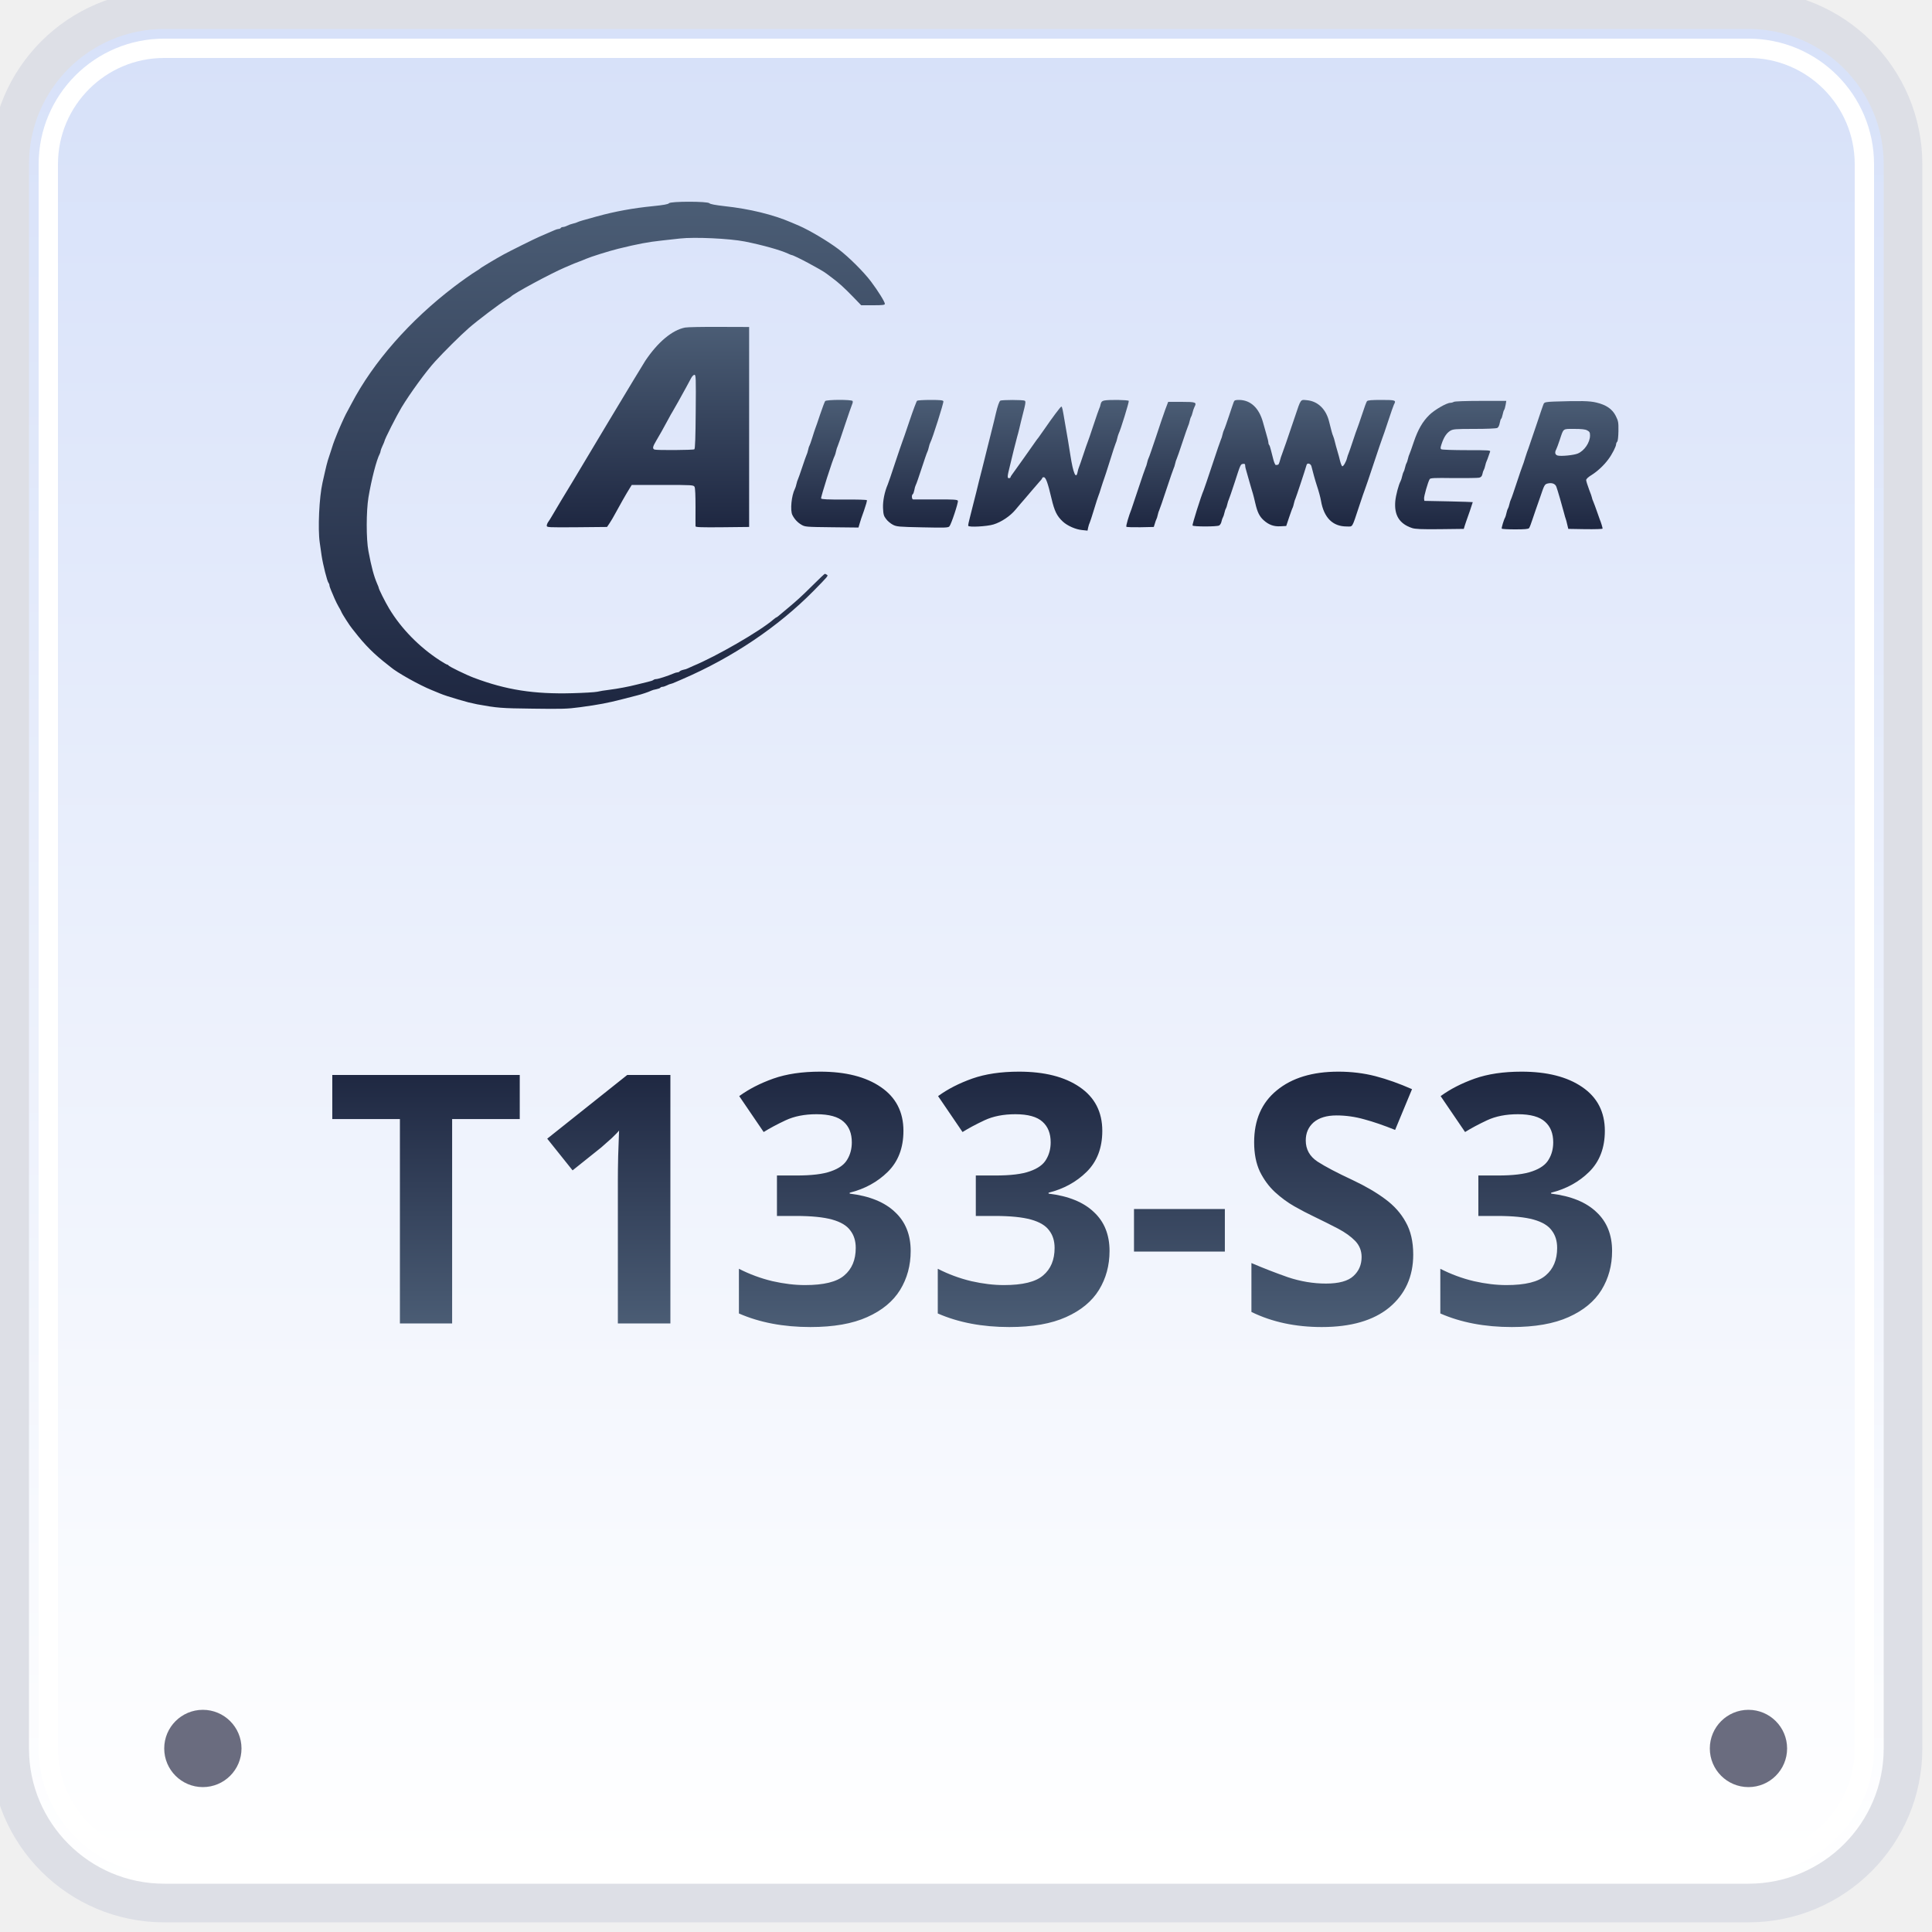
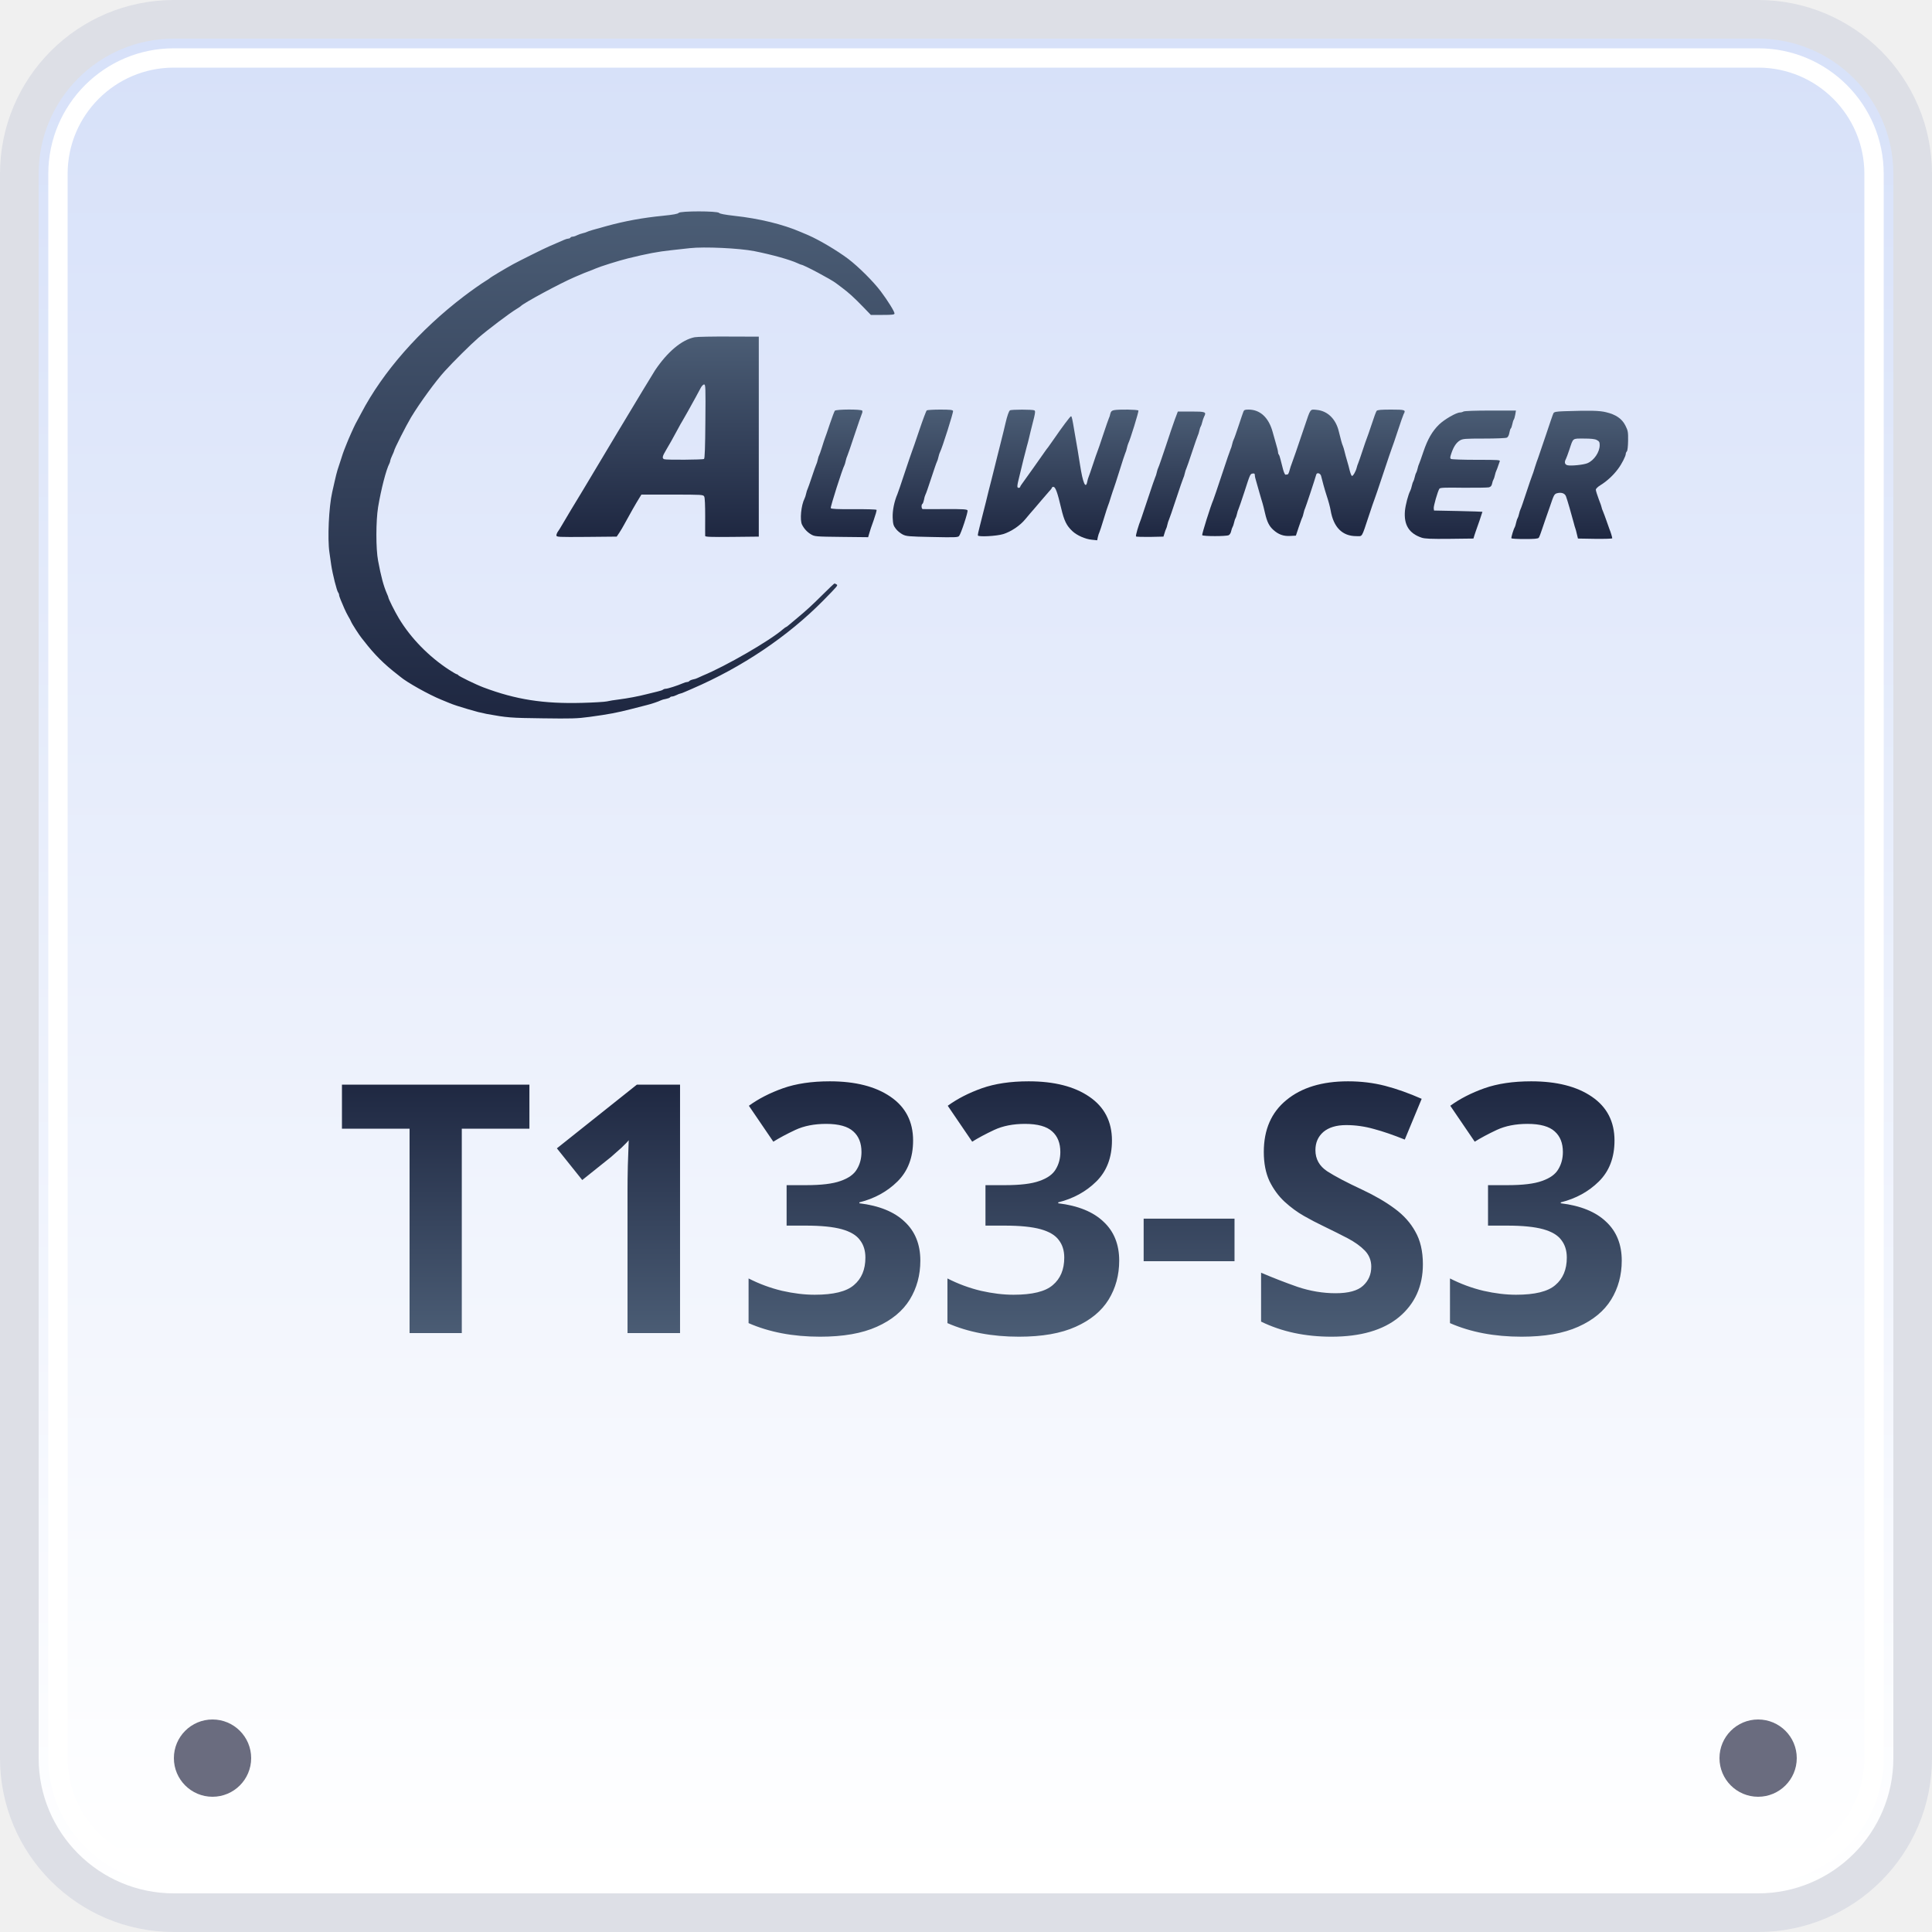
<svg xmlns="http://www.w3.org/2000/svg" width="100" height="100">
  <defs>
    <linearGradient id="soc_bg" x1="0%" y1="0%" x2="0%" y2="100%">
      <stop offset="0%" style="stop-color:#d7e1f9;stop-opacity:1" />
      <stop offset="100%" style="stop-color:#ffffff;stop-opacity:1" />
    </linearGradient>
    <linearGradient id="soc_name" x1="0%" y1="0%" x2="0%" y2="100%">
      <stop offset="0%" style="stop-color:#1e2741;stop-opacity:1" />
      <stop offset="100%" style="stop-color:#4b5d75;stop-opacity:1" />
    </linearGradient>
  </defs>
-   <g transform="translate(0.5,0.5)">
+   <g transform="translate(1,1)">
    <rect x="0" y="0" width="98" height="98" fill="url(#soc_bg)" rx="8" stroke="#dddfe6" stroke-width="2" />
    <rect x="2" y="2" width="94" height="94" fill="url(#soc_bg)" rx="6" stroke="#ffffff" stroke-width="1" />
    <g transform="translate(16,80) scale(0.005,-0.005)" fill="url(#soc_name)">
      <path d="M3625 13996 c-7 -10 -56 -19 -165 -30 -205 -20 -395 -55 -580 -106 -139 -38 -187 -52 -200 -59 -9 -5 -30 -12 -49 -16 -18 -4 -44 -13 -59 -21 -15 -8 -35 -14 -44 -14 -9 0 -20 -4 -23 -10 -3 -5 -13 -10 -22 -10 -8 0 -29 -6 -46 -14 -28 -13 -66 -29 -152 -66 -42 -17 -313 -152 -371 -184 -79 -43 -238 -138 -244 -146 -3 -3 -23 -17 -45 -30 -36 -21 -159 -108 -225 -159 -457 -348 -836 -779 -1061 -1209 -27 -50 -53 -100 -59 -110 -15 -28 -76 -164 -90 -202 -7 -19 -19 -48 -26 -65 -7 -16 -22 -61 -34 -100 -12 -38 -28 -88 -36 -110 -7 -22 -20 -74 -29 -115 -9 -41 -21 -93 -26 -115 -35 -152 -50 -481 -29 -622 6 -38 14 -97 19 -133 14 -94 58 -269 72 -284 5 -6 9 -16 9 -24 0 -7 8 -32 18 -55 10 -23 27 -62 37 -87 11 -25 29 -61 40 -80 12 -19 25 -44 29 -54 6 -19 90 -149 111 -173 5 -7 15 -18 20 -25 111 -144 209 -242 353 -353 7 -5 18 -15 25 -20 66 -57 298 -187 427 -239 36 -15 74 -31 85 -35 33 -14 105 -38 185 -61 41 -11 91 -25 110 -31 19 -5 60 -14 90 -20 210 -38 243 -41 575 -45 302 -4 357 -3 490 15 199 27 286 44 430 81 66 17 138 36 160 41 46 11 123 37 146 49 9 5 33 12 53 15 20 4 39 11 42 16 3 5 13 9 22 9 9 0 30 7 46 15 15 8 33 15 38 15 5 0 30 9 56 21 26 11 56 24 67 29 519 224 989 541 1355 911 154 157 156 159 140 169 -8 5 -18 10 -21 10 -4 0 -60 -53 -125 -118 -118 -117 -166 -160 -258 -237 -26 -22 -62 -52 -80 -67 -17 -15 -34 -28 -37 -28 -3 0 -19 -11 -35 -25 -136 -118 -589 -380 -829 -479 -22 -10 -47 -21 -55 -25 -9 -5 -30 -12 -48 -15 -17 -4 -34 -12 -37 -17 -4 -5 -13 -9 -22 -9 -8 0 -29 -6 -46 -14 -50 -22 -155 -56 -175 -56 -10 0 -22 -4 -28 -9 -5 -5 -31 -14 -59 -20 -27 -7 -77 -19 -110 -27 -85 -22 -197 -43 -290 -55 -44 -5 -99 -14 -123 -20 -24 -5 -139 -12 -255 -15 -400 -11 -688 34 -1022 160 -80 30 -258 117 -263 128 -2 5 -8 8 -13 8 -4 0 -40 20 -78 45 -211 137 -399 329 -523 536 -41 68 -108 202 -108 216 0 3 -6 19 -14 36 -36 83 -61 177 -92 342 -24 125 -23 413 0 555 31 185 83 388 117 452 5 10 9 23 9 30 1 7 9 31 20 53 11 22 19 44 20 48 0 17 126 265 176 348 88 146 256 377 349 478 87 96 264 272 347 344 90 79 323 255 393 297 22 13 42 27 45 30 24 30 408 237 555 300 28 12 59 25 70 30 11 5 45 19 75 30 30 11 64 25 75 30 50 22 238 81 335 105 203 50 310 70 450 85 52 6 138 15 190 21 150 17 513 0 670 -31 185 -37 367 -88 447 -125 17 -8 34 -15 37 -15 24 0 315 -155 361 -192 6 -5 33 -25 60 -45 70 -52 127 -104 220 -200 l80 -83 123 0 c101 0 122 3 122 15 0 20 -70 133 -143 230 -77 102 -229 253 -335 334 -114 86 -300 196 -412 245 -19 8 -55 23 -80 34 -185 80 -430 140 -690 168 -96 11 -149 21 -156 30 -17 21 -405 21 -419 0z" />
      <path d="M3791 12709 c-133 -26 -282 -151 -411 -344 -18 -27 -192 -315 -387 -640 -194 -324 -357 -597 -362 -605 -32 -50 -216 -358 -225 -375 -6 -11 -19 -31 -28 -44 -10 -13 -18 -32 -18 -42 0 -19 12 -19 312 -17 l312 3 27 40 c15 22 40 65 56 95 39 73 120 216 150 263 l23 37 320 0 c309 0 320 -1 330 -20 7 -12 10 -92 10 -208 0 -103 -1 -193 0 -200 0 -10 59 -12 278 -10 l277 3 0 1035 0 1035 -310 1 c-170 1 -330 -2 -354 -7z m111 -871 c-2 -263 -6 -384 -14 -389 -14 -9 -390 -11 -412 -3 -24 9 -20 30 18 93 36 60 67 116 124 221 19 36 38 70 42 75 4 6 31 53 60 105 29 52 67 120 83 150 17 30 39 72 50 93 10 20 26 37 36 37 15 0 16 -33 13 -382z" />
      <path d="M5242 11948 c-5 -7 -29 -69 -52 -138 -23 -69 -45 -134 -50 -145 -4 -11 -19 -54 -31 -95 -13 -41 -26 -79 -30 -85 -4 -5 -10 -26 -14 -45 -4 -19 -11 -41 -16 -50 -4 -8 -24 -64 -44 -125 -20 -60 -40 -117 -44 -125 -5 -9 -12 -31 -16 -50 -4 -19 -11 -41 -16 -50 -36 -70 -51 -224 -26 -272 22 -43 53 -76 93 -100 38 -22 47 -23 315 -26 l276 -3 11 38 c5 21 26 83 46 137 19 54 33 103 30 108 -3 5 -109 8 -236 7 -170 -1 -233 2 -238 11 -6 10 122 412 142 445 3 6 9 26 13 45 4 19 11 41 16 50 4 8 38 105 74 215 37 110 71 210 77 222 6 11 7 26 4 32 -10 16 -270 15 -284 -1z" />
      <path d="M6194 11952 c-6 -4 -41 -97 -78 -207 -37 -110 -71 -209 -76 -220 -5 -11 -38 -110 -75 -220 -36 -110 -70 -209 -75 -220 -33 -76 -52 -171 -49 -244 3 -67 8 -83 32 -114 15 -21 47 -47 70 -59 39 -20 60 -22 307 -27 233 -5 266 -4 278 10 20 23 94 248 88 265 -5 12 -43 15 -228 14 -123 0 -229 -1 -235 0 -15 0 -18 46 -4 54 5 3 12 22 16 42 3 20 10 44 15 53 6 9 32 86 60 171 28 85 54 162 59 170 5 9 12 31 16 50 4 19 11 41 16 50 21 38 140 413 135 426 -4 11 -31 14 -133 14 -70 0 -133 -4 -139 -8z" />
      <path d="M7055 11952 c-11 -7 -28 -55 -46 -132 -10 -44 -23 -98 -53 -217 -8 -32 -22 -87 -31 -123 -9 -36 -23 -92 -31 -125 -8 -33 -22 -87 -30 -120 -8 -33 -22 -86 -30 -117 -7 -32 -21 -84 -28 -115 -8 -32 -22 -85 -30 -118 -8 -33 -24 -96 -35 -139 -12 -44 -20 -84 -18 -89 5 -17 194 -7 262 14 81 25 172 86 227 152 24 29 47 57 53 63 16 18 56 64 115 134 30 35 67 78 82 95 16 16 28 33 28 38 0 4 7 7 15 7 21 0 42 -58 80 -220 31 -132 56 -182 117 -239 47 -44 134 -82 199 -88 l57 -6 7 34 c4 18 11 40 16 49 4 8 24 69 44 135 20 66 40 129 45 140 5 11 19 52 30 90 12 39 26 79 30 90 5 11 31 94 60 185 28 91 55 172 59 180 5 9 12 31 16 50 4 19 11 41 15 50 20 39 110 331 105 340 -7 11 -204 14 -253 4 -24 -5 -32 -13 -38 -37 -3 -17 -10 -38 -15 -47 -4 -8 -31 -85 -59 -170 -28 -85 -55 -164 -60 -175 -5 -11 -25 -69 -45 -130 -20 -60 -40 -119 -45 -130 -5 -11 -12 -35 -15 -52 -16 -81 -46 -10 -74 172 -5 33 -17 103 -25 155 -9 52 -23 136 -32 185 -24 144 -29 166 -37 166 -8 0 -94 -115 -177 -236 -25 -36 -52 -74 -60 -85 -8 -10 -21 -26 -28 -37 -7 -10 -35 -49 -62 -88 -27 -38 -55 -78 -62 -88 -25 -36 -108 -152 -123 -172 -8 -10 -15 -23 -15 -27 0 -4 -7 -8 -16 -8 -18 0 -17 19 10 125 8 33 26 107 40 165 15 58 31 121 36 140 6 19 15 55 21 80 10 44 22 93 54 219 12 52 13 66 3 73 -16 10 -239 10 -253 0z" />
      <path d="M9471 11937 c-5 -12 -27 -78 -50 -147 -23 -69 -45 -132 -50 -140 -5 -9 -12 -31 -16 -50 -4 -19 -11 -41 -16 -50 -4 -8 -45 -125 -89 -260 -45 -135 -85 -254 -90 -265 -27 -60 -120 -357 -115 -365 8 -13 251 -13 275 0 10 5 22 24 25 42 4 18 11 38 15 43 4 6 11 26 15 45 4 19 11 40 15 45 4 6 11 26 15 45 4 19 11 41 16 50 4 8 31 87 60 175 62 193 61 189 88 193 16 3 21 -2 21 -17 0 -11 6 -40 14 -63 7 -24 23 -79 35 -123 13 -44 26 -91 31 -105 4 -14 16 -59 25 -100 21 -92 43 -136 86 -175 53 -48 106 -67 174 -63 l60 3 30 90 c17 50 33 95 37 100 3 6 9 26 13 45 4 19 11 41 16 50 6 12 97 285 115 348 7 24 43 13 50 -15 7 -32 41 -155 54 -193 22 -66 39 -129 45 -165 30 -174 121 -265 265 -265 67 0 52 -24 130 210 28 85 55 164 60 175 5 11 45 130 90 265 45 135 85 254 90 265 5 11 32 90 60 175 28 85 55 163 60 172 25 45 18 48 -129 48 -103 0 -141 -3 -150 -13 -6 -7 -29 -69 -51 -138 -23 -68 -45 -133 -50 -144 -5 -11 -25 -69 -45 -130 -20 -60 -40 -119 -45 -130 -5 -11 -12 -31 -15 -45 -10 -41 -39 -90 -50 -87 -5 2 -15 26 -22 53 -6 27 -19 74 -28 104 -9 30 -21 73 -26 95 -5 22 -13 49 -18 60 -9 19 -20 61 -42 150 -31 129 -117 212 -229 222 -69 7 -62 17 -124 -168 -70 -209 -127 -372 -136 -394 -5 -11 -14 -39 -20 -62 -6 -24 -15 -44 -20 -44 -6 -1 -15 -2 -22 -3 -6 -1 -17 23 -25 52 -7 28 -19 74 -26 101 -6 27 -15 53 -20 57 -4 4 -7 15 -7 24 0 9 -9 48 -21 86 -11 38 -27 94 -35 124 -41 148 -129 229 -247 230 -40 0 -49 -3 -56 -23z" />
      <path d="M11750 11940 c-8 -5 -25 -10 -36 -10 -39 0 -164 -73 -217 -125 -70 -68 -118 -151 -162 -281 -20 -60 -40 -116 -44 -124 -5 -9 -12 -31 -16 -50 -4 -19 -11 -39 -15 -45 -4 -5 -11 -26 -15 -45 -4 -19 -11 -39 -15 -45 -4 -5 -11 -26 -15 -45 -4 -19 -11 -41 -16 -50 -21 -39 -49 -146 -55 -207 -13 -146 42 -235 173 -279 33 -11 96 -14 289 -12 l247 3 9 30 c5 17 12 37 15 45 13 34 70 200 69 202 -1 1 -113 5 -251 8 l-250 5 -3 23 c-3 22 40 173 58 202 7 12 47 14 247 11 132 -1 251 1 265 4 20 5 29 15 34 38 3 18 10 37 14 42 4 6 11 26 15 45 4 19 11 41 16 50 4 8 12 29 17 45 6 17 13 38 17 48 7 16 -9 17 -241 17 -137 0 -255 4 -263 9 -11 7 -11 16 3 57 23 69 51 111 88 134 30 18 51 20 251 20 124 0 226 4 237 10 11 6 21 26 25 50 4 22 10 42 15 45 4 3 11 22 15 42 4 21 11 43 15 48 5 6 12 30 16 53 l7 42 -264 0 c-153 0 -270 -4 -279 -10z" />
      <path d="M12788 11943 c-80 -3 -99 -7 -107 -21 -5 -9 -41 -114 -80 -232 -40 -118 -76 -224 -80 -235 -5 -11 -19 -51 -31 -90 -11 -38 -25 -79 -30 -90 -5 -11 -32 -90 -60 -175 -28 -85 -54 -162 -59 -170 -5 -9 -12 -31 -16 -50 -4 -19 -11 -39 -15 -45 -4 -5 -11 -26 -15 -45 -4 -19 -10 -39 -13 -45 -14 -22 -40 -110 -36 -117 3 -5 65 -8 138 -8 99 0 136 3 145 13 6 8 22 49 36 93 15 43 29 86 32 94 3 8 25 71 49 140 39 116 44 126 72 134 44 12 81 0 93 -32 11 -27 61 -200 81 -277 5 -22 13 -47 16 -55 3 -8 11 -35 16 -60 l11 -45 178 -3 c97 -1 177 1 177 6 0 10 -17 67 -30 97 -4 11 -18 49 -30 85 -12 36 -29 79 -36 97 -8 17 -14 35 -14 40 0 5 -13 44 -30 86 -16 43 -30 87 -30 97 0 11 19 30 50 49 65 40 133 103 180 167 39 52 80 133 80 156 0 8 5 19 11 25 7 7 12 52 13 111 1 90 -1 103 -28 157 -36 71 -99 114 -201 138 -69 17 -162 19 -437 10z m342 -298 c25 -13 30 -22 30 -53 0 -72 -59 -159 -127 -187 -40 -17 -171 -30 -207 -21 -28 7 -34 32 -16 64 5 9 21 53 36 97 41 124 29 115 150 115 75 0 114 -4 134 -15z" />
      <path d="M8762 11858 c-17 -46 -60 -173 -96 -283 -37 -110 -70 -207 -75 -215 -5 -9 -12 -31 -16 -50 -4 -19 -11 -41 -16 -50 -4 -8 -38 -105 -74 -215 -37 -110 -69 -207 -72 -215 -28 -69 -59 -176 -53 -183 3 -4 69 -6 145 -5 l139 3 11 35 c5 19 13 40 16 45 4 6 10 26 14 45 4 19 11 41 16 50 4 8 38 105 74 215 36 110 70 207 74 215 5 9 12 31 16 50 4 19 11 41 16 50 4 8 31 85 59 170 28 85 55 162 59 170 5 9 12 31 16 50 4 19 11 40 15 45 4 6 11 25 15 43 4 18 13 45 20 59 26 49 15 53 -135 53 l-137 0 -31 -82z" />
    </g>
    <text x="50" y="68" fill="url(#soc_name)" text-anchor="middle">
      <tspan font-weight="600" font-size="18" font-family="Adobe Heiti Std, sans-serif">T133-S3</tspan>
    </text>
    <circle cx="10" cy="90" r="2" fill="#6a6c7f" />
    <circle cx="90" cy="90" r="2" fill="#6a6c7f" />
  </g>
</svg>
